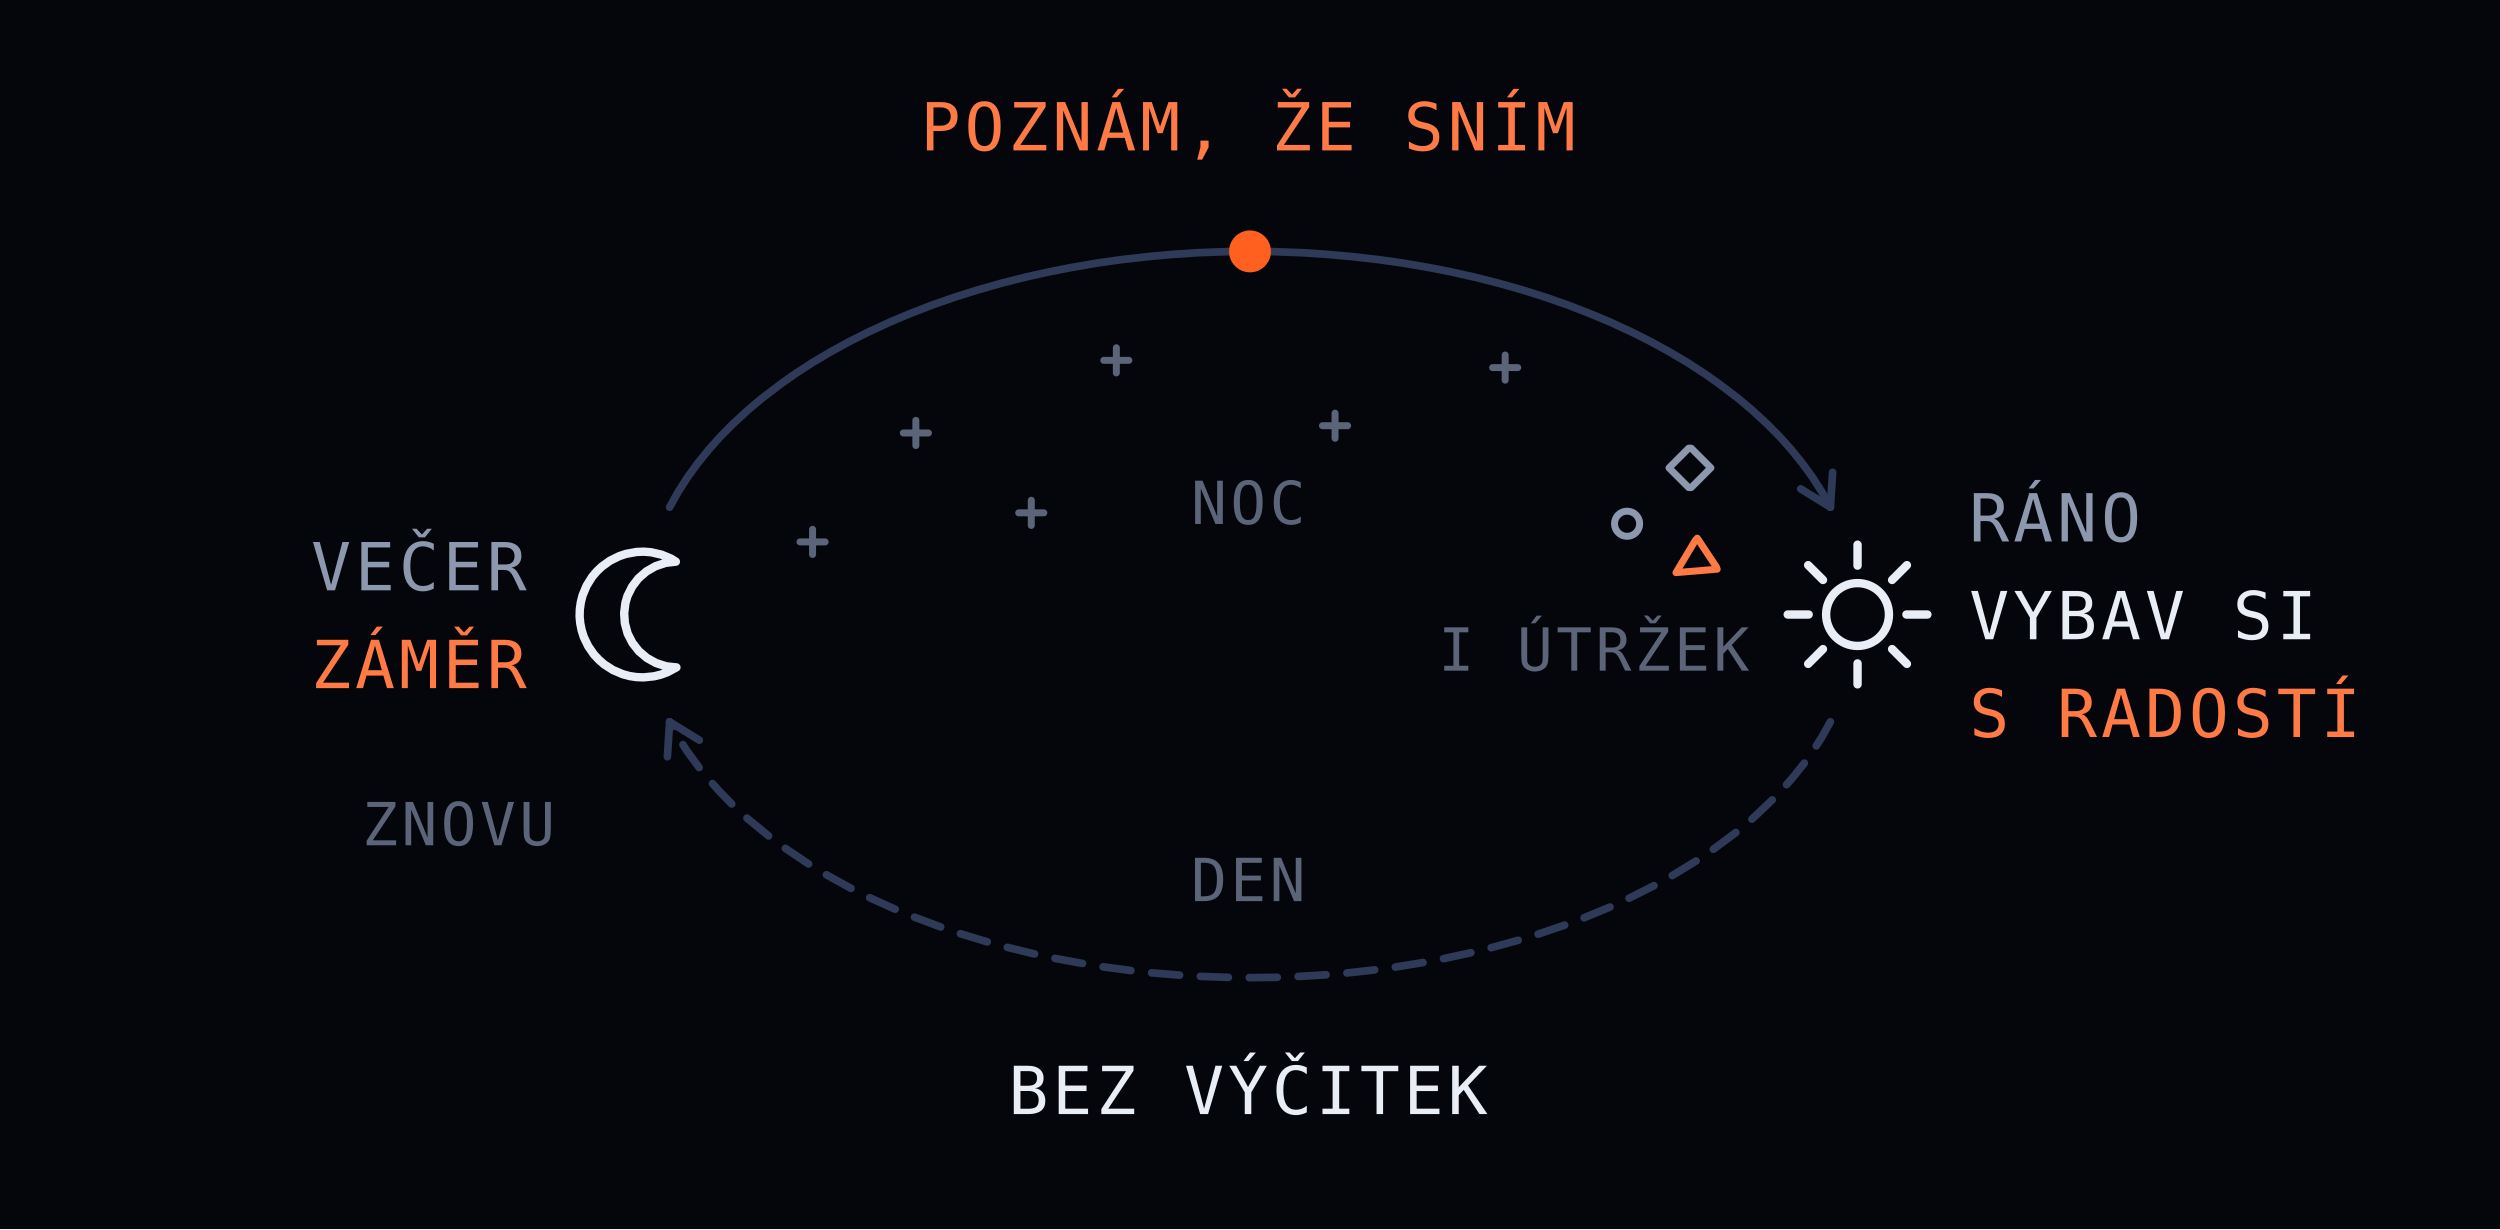
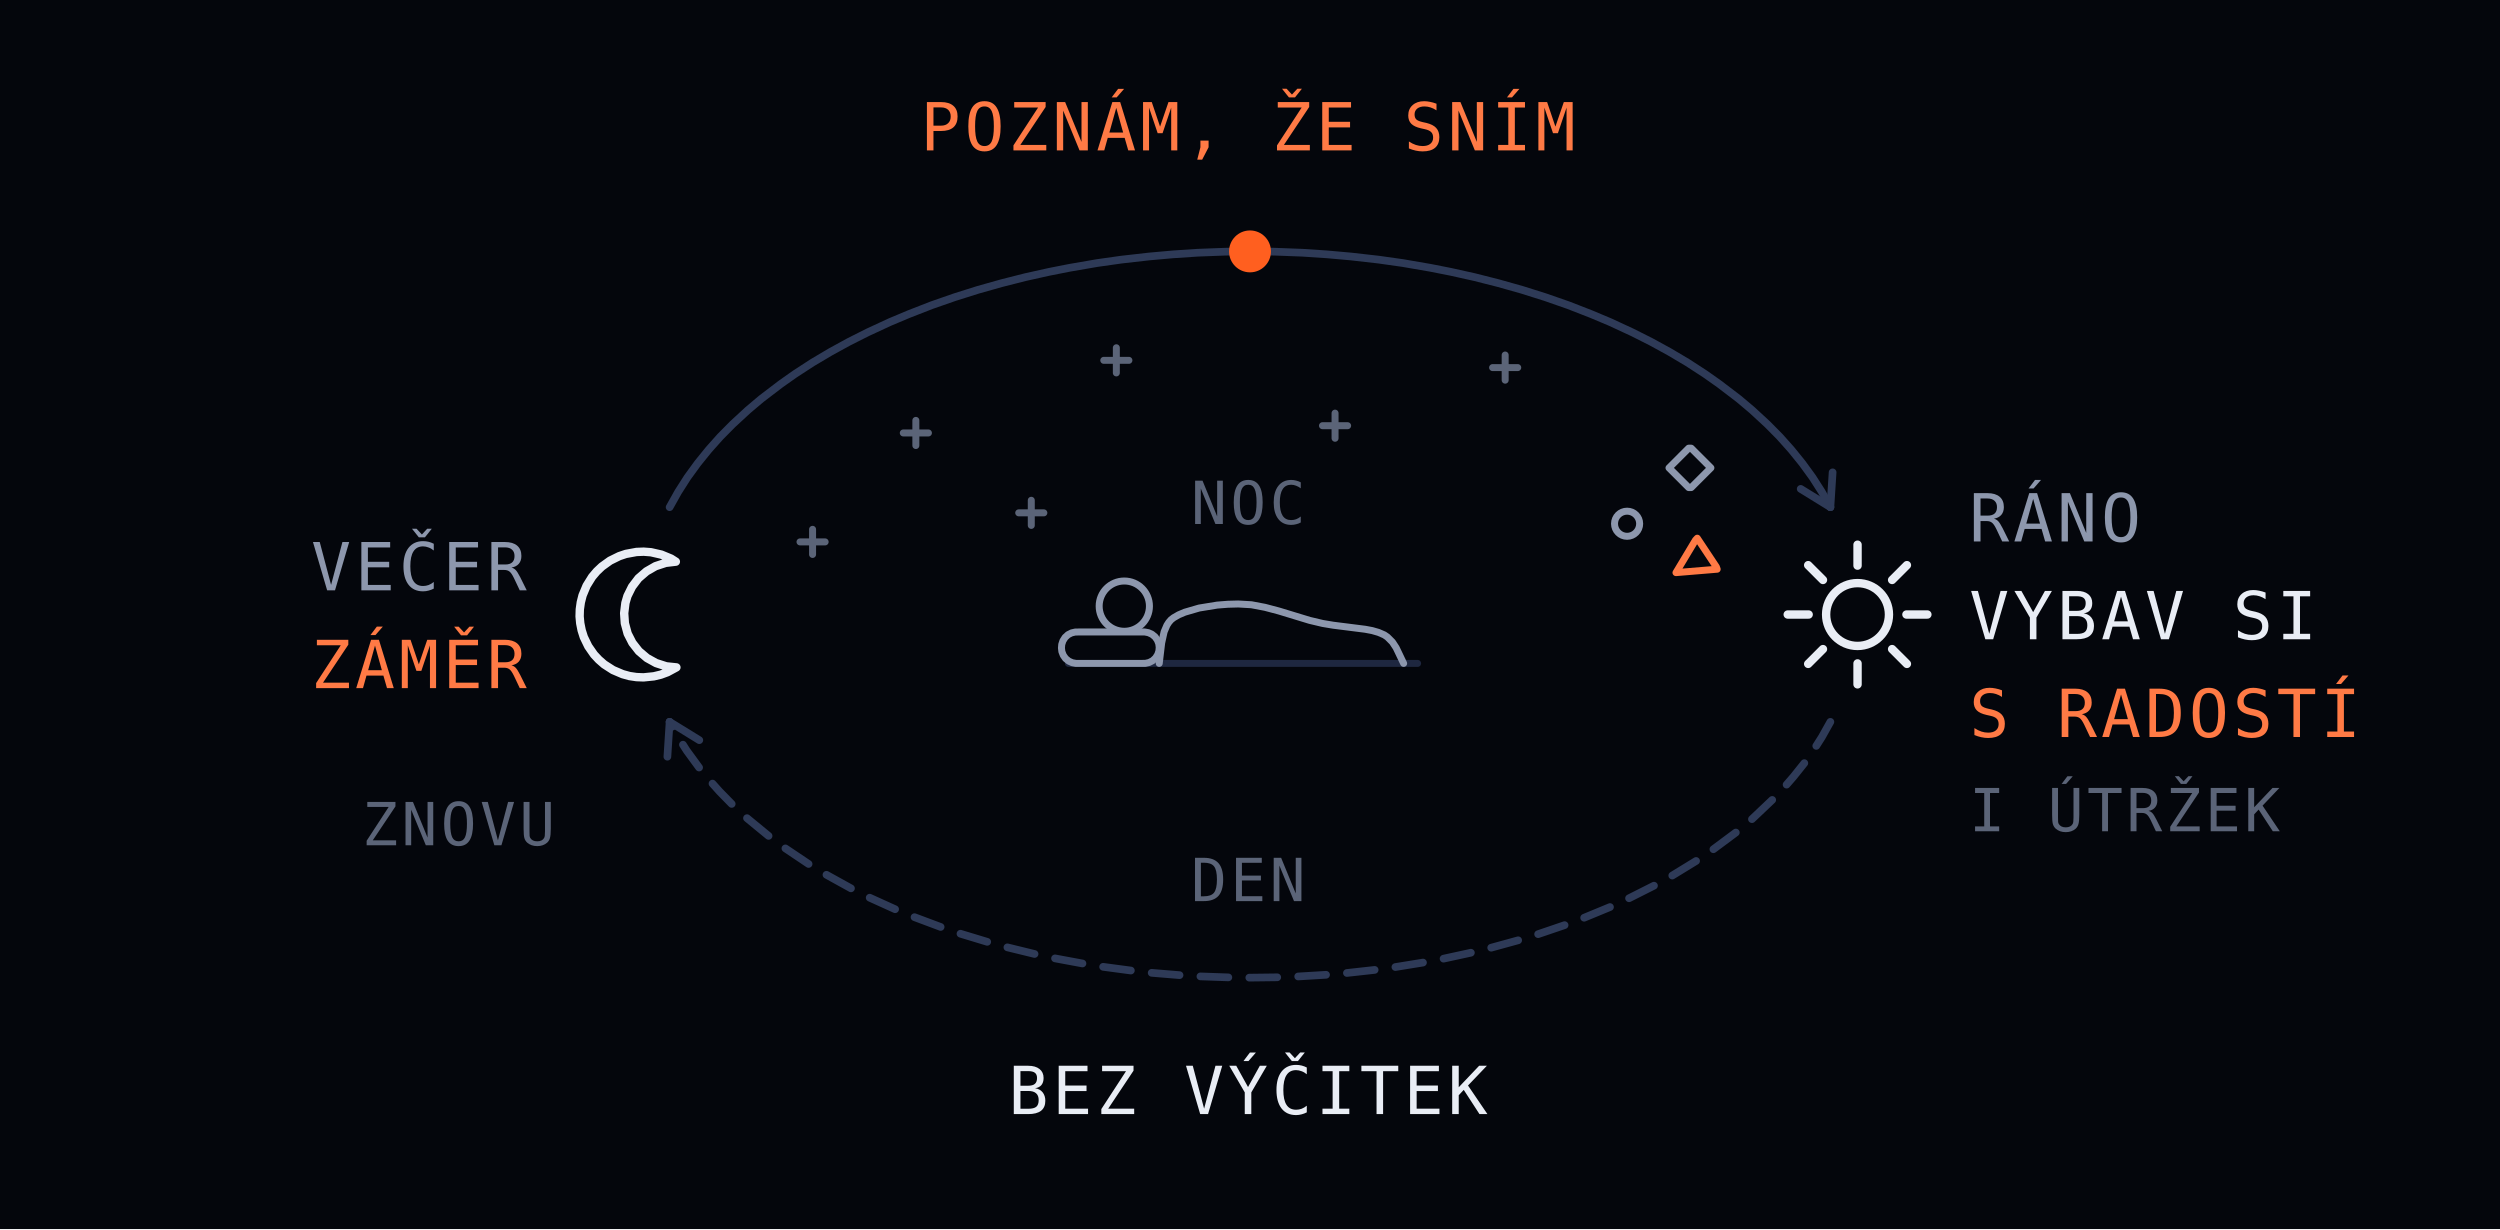
<svg xmlns="http://www.w3.org/2000/svg" width="358" height="176" viewBox="0 0 358 176">
  <rect width="358" height="176" fill="#04060C" />
  <path d="M95.89 72.63L97.11 70.45L98.45 68.35L99.92 66.33L101.49 64.39L103.15 62.53L104.91 60.75L107.11 58.72L109.02 57.11L111.8 54.99L113.84 53.55L116.35 51.92L118.93 50.39L121.56 48.95L124.24 47.6L127.41 46.13L130.17 44.97L133.43 43.7L136.73 42.55L140.06 41.5L143.43 40.55L146.82 39.69L150.23 38.93L153.17 38.35L157.11 37.67L160.57 37.18L164.54 36.73L168.02 36.42L171.51 36.19L175.5 36.04L179 36L182.5 36.04L186.49 36.19L189.98 36.42L193.46 36.73L197.43 37.18L200.89 37.67L204.83 38.35L207.77 38.93L211.18 39.69L214.57 40.55L217.94 41.5L221.27 42.55L224.57 43.7L227.83 44.97L230.59 46.13L233.76 47.6L236.44 48.95L239.07 50.39L241.65 51.92L244.16 53.55L246.2 54.99L248.98 57.11L250.89 58.72L253.09 60.75L254.85 62.53L256.51 64.39L258.08 66.33L259.55 68.35L260.89 70.45L262.11 72.63" fill="none" stroke="#2E3A57" stroke-width="1.1" stroke-linecap="round" stroke-linejoin="round" />
  <line x1="262.11" y1="72.63" x2="257.86" y2="70.01" fill="none" stroke="#2E3A57" stroke-width="1.1" stroke-linecap="round" stroke-linejoin="round" />
  <line x1="262.11" y1="72.63" x2="262.43" y2="67.64" fill="none" stroke="#2E3A57" stroke-width="1.1" stroke-linecap="round" stroke-linejoin="round" />
  <line x1="129.35" y1="62" x2="132.95" y2="62" fill="none" stroke="#5B6478" stroke-width="1" stroke-linecap="round" stroke-linejoin="round" />
  <line x1="131.15" y1="60.2" x2="131.15" y2="63.8" fill="none" stroke="#5B6478" stroke-width="1" stroke-linecap="round" stroke-linejoin="round" />
  <line x1="158.06" y1="51.6" x2="161.66" y2="51.6" fill="none" stroke="#5B6478" stroke-width="1" stroke-linecap="round" stroke-linejoin="round" />
  <line x1="159.86" y1="49.8" x2="159.86" y2="53.4" fill="none" stroke="#5B6478" stroke-width="1" stroke-linecap="round" stroke-linejoin="round" />
  <line x1="189.38" y1="60.96" x2="192.98" y2="60.96" fill="none" stroke="#5B6478" stroke-width="1" stroke-linecap="round" stroke-linejoin="round" />
  <line x1="191.18" y1="59.16" x2="191.18" y2="62.76" fill="none" stroke="#5B6478" stroke-width="1" stroke-linecap="round" stroke-linejoin="round" />
  <line x1="213.74" y1="52.64" x2="217.34" y2="52.64" fill="none" stroke="#5B6478" stroke-width="1" stroke-linecap="round" stroke-linejoin="round" />
  <line x1="215.54" y1="50.84" x2="215.54" y2="54.44" fill="none" stroke="#5B6478" stroke-width="1" stroke-linecap="round" stroke-linejoin="round" />
  <line x1="114.56" y1="77.6" x2="118.16" y2="77.6" fill="none" stroke="#5B6478" stroke-width="1" stroke-linecap="round" stroke-linejoin="round" />
  <line x1="116.36" y1="75.8" x2="116.36" y2="79.4" fill="none" stroke="#5B6478" stroke-width="1" stroke-linecap="round" stroke-linejoin="round" />
  <line x1="145.88" y1="73.44" x2="149.48" y2="73.44" fill="none" stroke="#5B6478" stroke-width="1" stroke-linecap="round" stroke-linejoin="round" />
  <line x1="147.68" y1="71.64" x2="147.68" y2="75.24" fill="none" stroke="#5B6478" stroke-width="1" stroke-linecap="round" stroke-linejoin="round" />
  <text x="178.75" y="75.04" text-anchor="middle" font-family="'JetBrains Mono', monospace" font-size="8.5" font-weight="500" letter-spacing="0.51" fill="#5B6478">NOC</text>
+   <line x1="153" y1="95" x2="203" y2="95" fill="none" stroke="#1E2740" stroke-width="1" stroke-linecap="round" stroke-linejoin="round" />
+   <path d="M152 92.8L152.04 92.29L152.21 91.77L152.52 91.28L152.94 90.89L153.45 90.63L153.97 90.51L154.47 90.5L163.93 90.5L164.45 90.6L164.96 90.83L165.41 91.2L165.74 91.67L165.94 92.19L166 92.7L165.96 93.21L165.79 93.73L165.48 94.22L165.06 94.61L164.55 94.87L164.03 94.99L163.53 95L154.07 95L153.55 94.9L153.04 94.67L152.59 94.3L152.26 93.83L152.06 93.31L152 92.8Z" fill="none" stroke="#8D97AD" stroke-width="1" stroke-linecap="round" stroke-linejoin="round" />
+   <circle cx="161" cy="86.8" r="3.6" fill="none" stroke="#8D97AD" stroke-width="1" stroke-linecap="round" stroke-linejoin="round" />
+   <path d="M166 95L166.35 92.07L166.7 90.48L167.1 89.54L167.37 89.12L167.69 88.75L168.06 88.46L168.79 88.04L169.66 87.67L171.72 87.07L174.3 86.65L175.82 86.53L177.31 86.49L179.2 86.6L181.15 86.97L183.15 87.5L187.55 88.84L189.41 89.28L190.91 89.53L195.49 90.11L196.5 90.3L197.4 90.56L198.23 90.92L198.67 91.22L199.39 91.94L199.93 92.76L201 95" fill="none" stroke="#8D97AD" stroke-width="1" stroke-linecap="round" stroke-linejoin="round" />
  <path d="M262.11 103.37L260.89 105.55L260.09 106.81M258.38 109.28L256.82 111.23L255.84 112.36M253.78 114.55L250.88 117.3M248.57 119.22L245.36 121.61M242.88 123.29L239.47 125.38M236.85 126.83L233.28 128.63M230.55 129.89L226.85 131.42M224.05 132.48L220.26 133.77M217.4 134.65L213.54 135.71M210.63 136.43L206.72 137.28M203.77 137.84L199.82 138.48M196.85 138.89L192.88 139.33M189.89 139.59L185.9 139.83M182.9 139.95L178.9 140M175.9 139.96L171.9 139.82M168.91 139.64L164.92 139.31M161.94 138.98L157.97 138.45M155.01 137.97L151.08 137.24M148.15 136.61L144.26 135.66M141.37 134.87L137.54 133.71M134.7 132.74L130.96 131.34M128.18 130.2L124.54 128.55M121.86 127.21L118.35 125.27M115.79 123.72L112.47 121.49M110.06 119.7L106.97 117.16M104.78 115.12L103.03 113.33L102.03 112.21M100.11 109.91L98.34 107.49L97.8 106.64M96.27 104.06L95.89 103.37" fill="none" stroke="#2E3A57" stroke-width="1.1" stroke-linecap="round" stroke-linejoin="round" />
  <line x1="95.89" y1="103.37" x2="100.14" y2="105.99" fill="none" stroke="#2E3A57" stroke-width="1.1" stroke-linecap="round" stroke-linejoin="round" />
  <line x1="95.89" y1="103.37" x2="95.57" y2="108.36" fill="none" stroke="#2E3A57" stroke-width="1.1" stroke-linecap="round" stroke-linejoin="round" />
  <text x="178.75" y="129.04" text-anchor="middle" font-family="'JetBrains Mono', monospace" font-size="8.5" font-weight="500" letter-spacing="0.51" fill="#5B6478">DEN</text>
  <text x="178.72" y="159.54" text-anchor="middle" font-family="'JetBrains Mono', monospace" font-size="9.5" font-weight="500" letter-spacing="0.57" fill="#E9EDF5">BEZ VÝČITEK</text>
  <text x="79.49" y="121.04" text-anchor="end" font-family="'JetBrains Mono', monospace" font-size="8.5" font-weight="500" letter-spacing="0.51" fill="#5B6478">ZNOVU</text>
  <path d="M96.86 95.57L95.58 96.26L94.63 96.61L93.63 96.85L92.15 97L91.14 96.96L90.14 96.81L89.16 96.54L87.78 95.95L86.52 95.14L85.74 94.46L85.06 93.73L84.24 92.55L83.6 91.23L83.29 90.25L83.09 89.25L83 88.27L83.03 87.26L83.17 86.26L83.42 85.27L84 83.88L84.79 82.61L85.46 81.82L86.19 81.13L87.36 80.29L88.68 79.64L89.63 79.32L91.15 79.04L92.18 79L93.22 79.08L94.71 79.42L96.09 79.99L96.78 80.43L95.33 80.6L93.87 81.08L92.58 81.82L91.43 82.81L90.51 84.02L89.85 85.35L89.56 86.34L89.38 87.81L89.48 89.25L89.88 90.73L90.56 92.06L91.49 93.25L92.65 94.23L93.95 94.95L95.41 95.42L96.86 95.57" fill="none" stroke="#E9EDF5" stroke-width="1.2" stroke-linecap="round" stroke-linejoin="round" />
  <text x="75.43" y="84.54" text-anchor="end" font-family="'JetBrains Mono', monospace" font-size="9.5" font-weight="500" letter-spacing="0.57" fill="#8D97AD">VEČER</text>
  <text x="75.43" y="98.54" text-anchor="end" font-family="'JetBrains Mono', monospace" font-size="9.5" font-weight="500" letter-spacing="0.57" fill="#FF7A45">ZÁMĚR</text>
  <text x="178.72" y="21.54" text-anchor="middle" font-family="'JetBrains Mono', monospace" font-size="9.5" font-weight="500" letter-spacing="0.57" fill="#FF7A45">POZNÁM, ŽE SNÍM</text>
  <circle cx="266" cy="88" r="4.5" fill="none" stroke="#E9EDF5" stroke-width="1.2" stroke-linecap="round" stroke-linejoin="round" />
  <line x1="273" y1="88" x2="276" y2="88" fill="none" stroke="#E9EDF5" stroke-width="1.2" stroke-linecap="round" stroke-linejoin="round" />
  <line x1="270.95" y1="92.95" x2="273.07" y2="95.07" fill="none" stroke="#E9EDF5" stroke-width="1.2" stroke-linecap="round" stroke-linejoin="round" />
  <line x1="266" y1="95" x2="266" y2="98" fill="none" stroke="#E9EDF5" stroke-width="1.2" stroke-linecap="round" stroke-linejoin="round" />
  <line x1="261.05" y1="92.95" x2="258.93" y2="95.07" fill="none" stroke="#E9EDF5" stroke-width="1.2" stroke-linecap="round" stroke-linejoin="round" />
  <line x1="259" y1="88" x2="256" y2="88" fill="none" stroke="#E9EDF5" stroke-width="1.2" stroke-linecap="round" stroke-linejoin="round" />
  <line x1="261.05" y1="83.05" x2="258.93" y2="80.93" fill="none" stroke="#E9EDF5" stroke-width="1.2" stroke-linecap="round" stroke-linejoin="round" />
  <line x1="266" y1="81" x2="266" y2="78" fill="none" stroke="#E9EDF5" stroke-width="1.2" stroke-linecap="round" stroke-linejoin="round" />
  <line x1="270.95" y1="83.05" x2="273.07" y2="80.93" fill="none" stroke="#E9EDF5" stroke-width="1.2" stroke-linecap="round" stroke-linejoin="round" />
  <text x="282" y="77.54" text-anchor="start" font-family="'JetBrains Mono', monospace" font-size="9.5" font-weight="500" letter-spacing="0.57" fill="#8D97AD">RÁNO</text>
  <text x="282" y="91.54" text-anchor="start" font-family="'JetBrains Mono', monospace" font-size="9.5" font-weight="500" letter-spacing="0.57" fill="#E9EDF5">VYBAV SI</text>
  <text x="282" y="105.54" text-anchor="start" font-family="'JetBrains Mono', monospace" font-size="9.5" font-weight="500" letter-spacing="0.57" fill="#FF7A45">S RADOSTÍ</text>
  <path d="M239 67L241.82 64.18L242.18 64.18L245 67L242.18 69.82L241.82 69.82L239 67Z" fill="none" stroke="#8D97AD" stroke-width="1" stroke-linecap="round" stroke-linejoin="round" />
  <circle cx="233" cy="75" r="1.8" fill="none" stroke="#8D97AD" stroke-width="1" stroke-linecap="round" stroke-linejoin="round" />
  <path d="M240 82L242.79 77.35L243.05 77.07L245.78 81.18L245.9 81.51L240 82Z" fill="none" stroke="#FF7A45" stroke-width="1" stroke-linecap="round" stroke-linejoin="round" />
-   <text x="250.49" y="96.04" text-anchor="end" font-family="'JetBrains Mono', monospace" font-size="8.5" font-weight="500" letter-spacing="0.51" fill="#5B6478">I ÚTRŽEK</text>
+   <text x="282" y="119.04" text-anchor="start" font-family="'JetBrains Mono', monospace" font-size="8.5" font-weight="500" letter-spacing="0.51" fill="#5B6478">I ÚTRŽEK</text>
  <circle cx="179" cy="36" r="3" fill="#FF5F1F" />
</svg>
